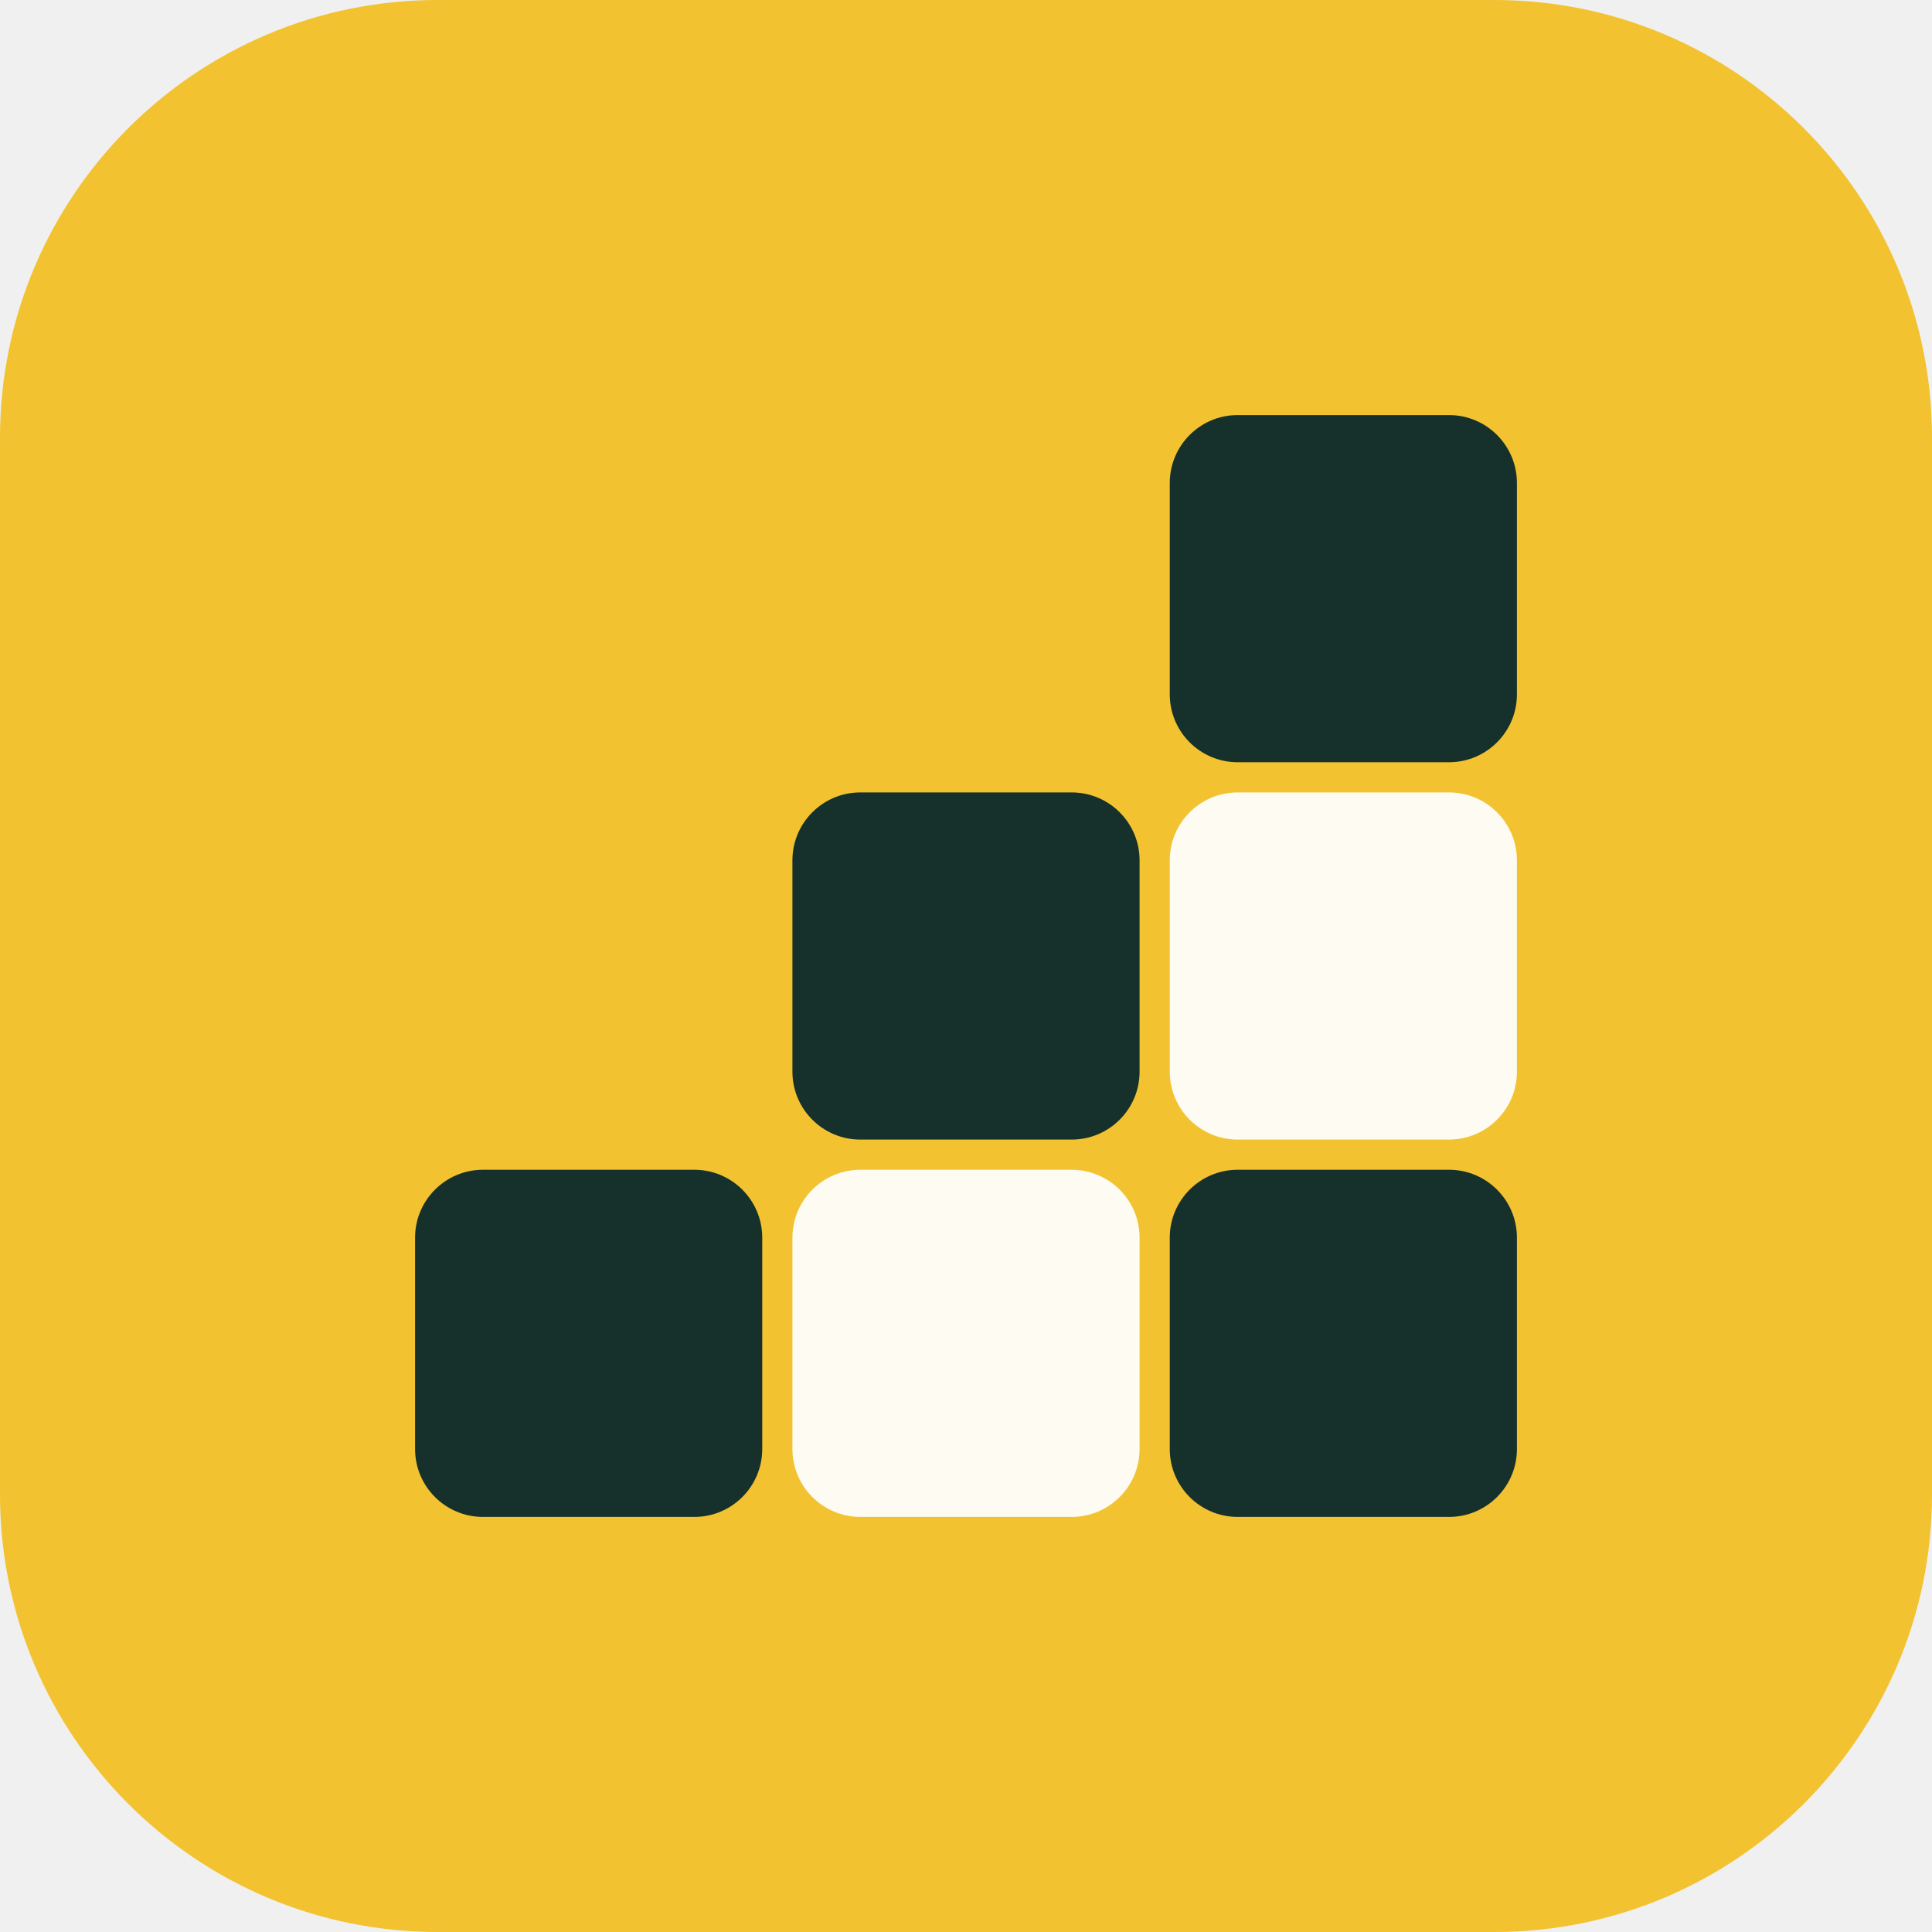
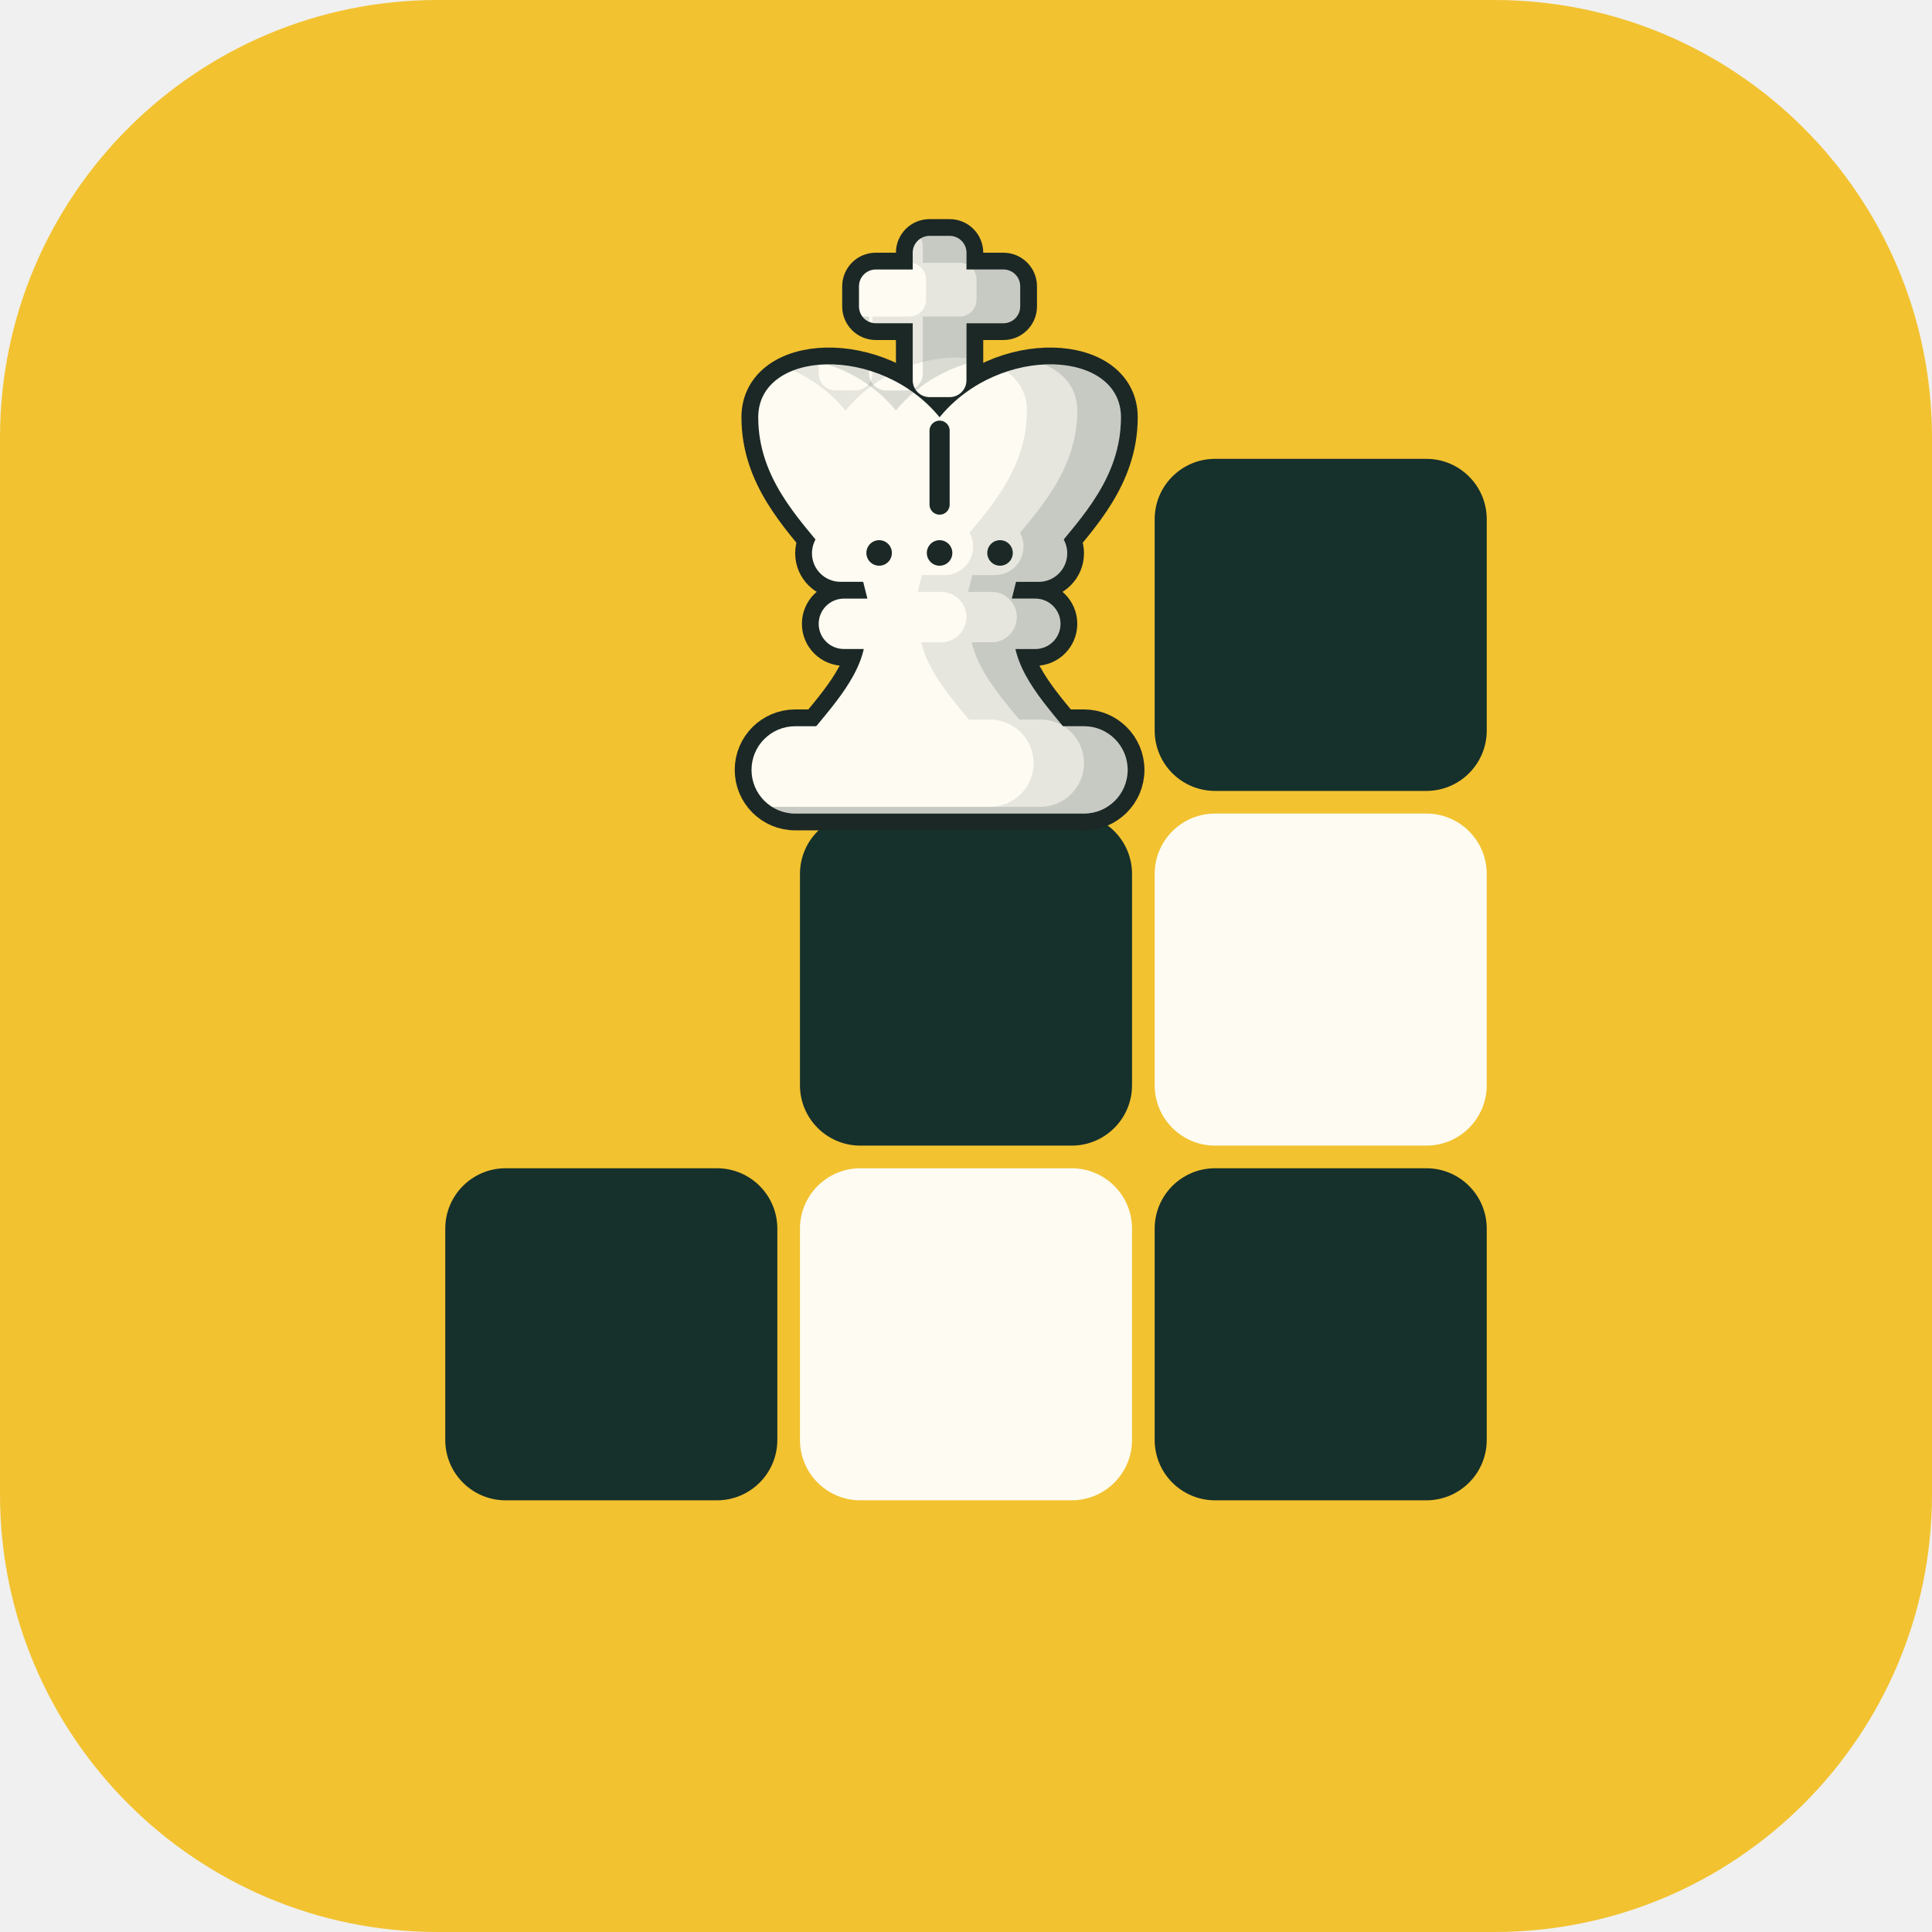
<svg xmlns="http://www.w3.org/2000/svg" viewBox="0 0 512 512">
  <rect width="512" height="512" rx="116" fill="#f2c230" />
-   <rect x="110.0" y="310.0" width="92.0" height="92.0" rx="18.0" fill="#16302c" />
-   <rect x="210.0" y="310.0" width="92.0" height="92.0" rx="18.0" fill="#fdfbf2" />
-   <rect x="210.0" y="210.0" width="92.0" height="92.0" rx="18.0" fill="#16302c" />
-   <rect x="310.0" y="310.0" width="92.0" height="92.0" rx="18.0" fill="#16302c" />
-   <rect x="310.0" y="210.0" width="92.0" height="92.0" rx="18.0" fill="#fdfbf2" />
-   <rect x="310.0" y="110.0" width="92.0" height="92.0" rx="18.0" fill="#16302c" />
+   <rect x="118.0" y="309.6" width="88.0" height="88.0" rx="16.0" fill="#16302c" />
+   <rect x="212.0" y="309.6" width="88.0" height="88.0" rx="16.0" fill="#fdfbf2" />
+   <rect x="212.0" y="215.6" width="88.0" height="88.0" rx="16.0" fill="#16302c" />
+   <rect x="306.0" y="309.6" width="88.0" height="88.0" rx="16.0" fill="#16302c" />
+   <rect x="306.0" y="215.6" width="88.0" height="88.0" rx="16.0" fill="#fdfbf2" />
+   <rect x="306.0" y="121.6" width="88.0" height="88.0" rx="16.0" fill="#16302c" />
+   <svg x="160.0" y="55.4" width="178.0" height="178.0" viewBox="0 0 100 100">
+     <g stroke-linejoin="round" stroke-linecap="round">
+       <g fill="#1c2826" stroke="#1c2826" stroke-width="5">
+         <rect x="46" y="4" width="8" height="24" rx="2.5" />
+         <rect x="38" y="9" width="24" height="8" rx="2.5" />
+         <path d="M23 31 C23 21 41 20 50 31 C59 20 77 21 77 31 C77 40 71 46 67 51 L33 51 C29 46 23 40 23 31 Z" />
+         <rect x="31" y="47" width="38" height="8.5" rx="4.25" />
+         <path d="M38 53 L62 53 L60 61 L40 61 Z" />
+         <rect x="32" y="58" width="36" height="7.5" rx="3.75" />
+         <path d="M39 63 L61 63 C61 69 66 74 70 79 L30 79 C34 74 39 69 39 63 Z" />
+         <rect x="22" y="77" width="56" height="13" rx="6.5" />
+       </g>
+       <g fill="#fdfbf2">
+         <rect x="46" y="4" width="8" height="24" rx="2.5" />
+         <rect x="38" y="9" width="24" height="8" rx="2.5" />
+         <path d="M23 31 C23 21 41 20 50 31 C59 20 77 21 77 31 C77 40 71 46 67 51 L33 51 C29 46 23 40 23 31 Z" />
+         <rect x="31" y="47" width="38" height="8.5" rx="4.25" />
+         <path d="M38 53 L62 53 L60 61 L40 61 Z" />
+         <rect x="32" y="58" width="36" height="7.5" rx="3.75" />
+         <path d="M39 63 L61 63 C61 69 66 74 70 79 L30 79 C34 74 39 69 39 63 Z" />
+         <rect x="22" y="77" width="56" height="13" rx="6.5" />
+       </g>
+       <mask id="icon-ms-wk">
+         <g fill="#fff">
+           <rect x="46" y="4" width="8" height="24" rx="2.5" />
+           <rect x="38" y="9" width="24" height="8" rx="2.5" />
+           <path d="M23 31 C23 21 41 20 50 31 C59 20 77 21 77 31 C77 40 71 46 67 51 L33 51 C29 46 23 40 23 31 Z" />
+           <rect x="31" y="47" width="38" height="8.5" rx="4.25" />
+           <path d="M38 53 L62 53 L60 61 L40 61 Z" />
+           <rect x="32" y="58" width="36" height="7.5" rx="3.75" />
+           <path d="M39 63 L61 63 C61 69 66 74 70 79 L30 79 C34 74 39 69 39 63 Z" />
+           <rect x="22" y="77" width="56" height="13" rx="6.5" />
+         </g>
+         <g fill="#000" transform="translate(-14 -1)">
+           <rect x="46" y="4" width="8" height="24" rx="2.5" />
+           <rect x="38" y="9" width="24" height="8" rx="2.5" />
+           <path d="M23 31 C23 21 41 20 50 31 C59 20 77 21 77 31 C77 40 71 46 67 51 L33 51 C29 46 23 40 23 31 Z" />
+           <rect x="31" y="47" width="38" height="8.5" rx="4.25" />
+           <path d="M38 53 L62 53 L60 61 L40 61 Z" />
+           <rect x="32" y="58" width="36" height="7.5" rx="3.75" />
+           <path d="M39 63 L61 63 C61 69 66 74 70 79 L30 79 C34 74 39 69 39 63 Z" />
+           <rect x="22" y="77" width="56" height="13" rx="6.5" />
+         </g>
+       </mask>
+       <rect width="100" height="100" fill="rgba(24,44,40,0.1)" mask="url(#icon-ms-wk)" />
+       <mask id="icon-mc-wk">
+         <g fill="#fff">
+           <rect x="46" y="4" width="8" height="24" rx="2.5" />
+           <rect x="38" y="9" width="24" height="8" rx="2.5" />
+           <path d="M23 31 C23 21 41 20 50 31 C59 20 77 21 77 31 C77 40 71 46 67 51 L33 51 C29 46 23 40 23 31 Z" />
+           <rect x="31" y="47" width="38" height="8.5" rx="4.25" />
+           <path d="M38 53 L62 53 L60 61 L40 61 Z" />
+           <rect x="32" y="58" width="36" height="7.5" rx="3.75" />
+           <path d="M39 63 L61 63 C61 69 66 74 70 79 L30 79 C34 74 39 69 39 63 Z" />
+           <rect x="22" y="77" width="56" height="13" rx="6.5" />
+         </g>
+         <g fill="#000" transform="translate(-6.5 -1)">
+           <rect x="46" y="4" width="8" height="24" rx="2.5" />
+           <rect x="38" y="9" width="24" height="8" rx="2.5" />
+           <path d="M23 31 C23 21 41 20 50 31 C59 20 77 21 77 31 C77 40 71 46 67 51 L33 51 C29 46 23 40 23 31 Z" />
+           <rect x="31" y="47" width="38" height="8.5" rx="4.25" />
+           <path d="M38 53 L62 53 L60 61 L40 61 Z" />
+           <rect x="32" y="58" width="36" height="7.5" rx="3.75" />
+           <path d="M39 63 L61 63 C61 69 66 74 70 79 L30 79 C34 74 39 69 39 63 Z" />
+           <rect x="22" y="77" width="56" height="13" rx="6.5" />
+         </g>
+       </mask>
+       <rect width="100" height="100" fill="rgba(24,44,40,0.15)" mask="url(#icon-mc-wk)" />
+       <g fill="none" stroke="#1c2826" stroke-width="3">
+         <circle cx="41" cy="51.2" r="1.9" stroke="none" fill="#1c2826" />
+         <circle cx="50" cy="51.2" r="1.9" stroke="none" fill="#1c2826" />
+         <circle cx="59" cy="51.2" r="1.9" stroke="none" fill="#1c2826" />
+         <path d="M50 33 V44" />
+       </g>
+     </g>
+   </svg>
</svg>
